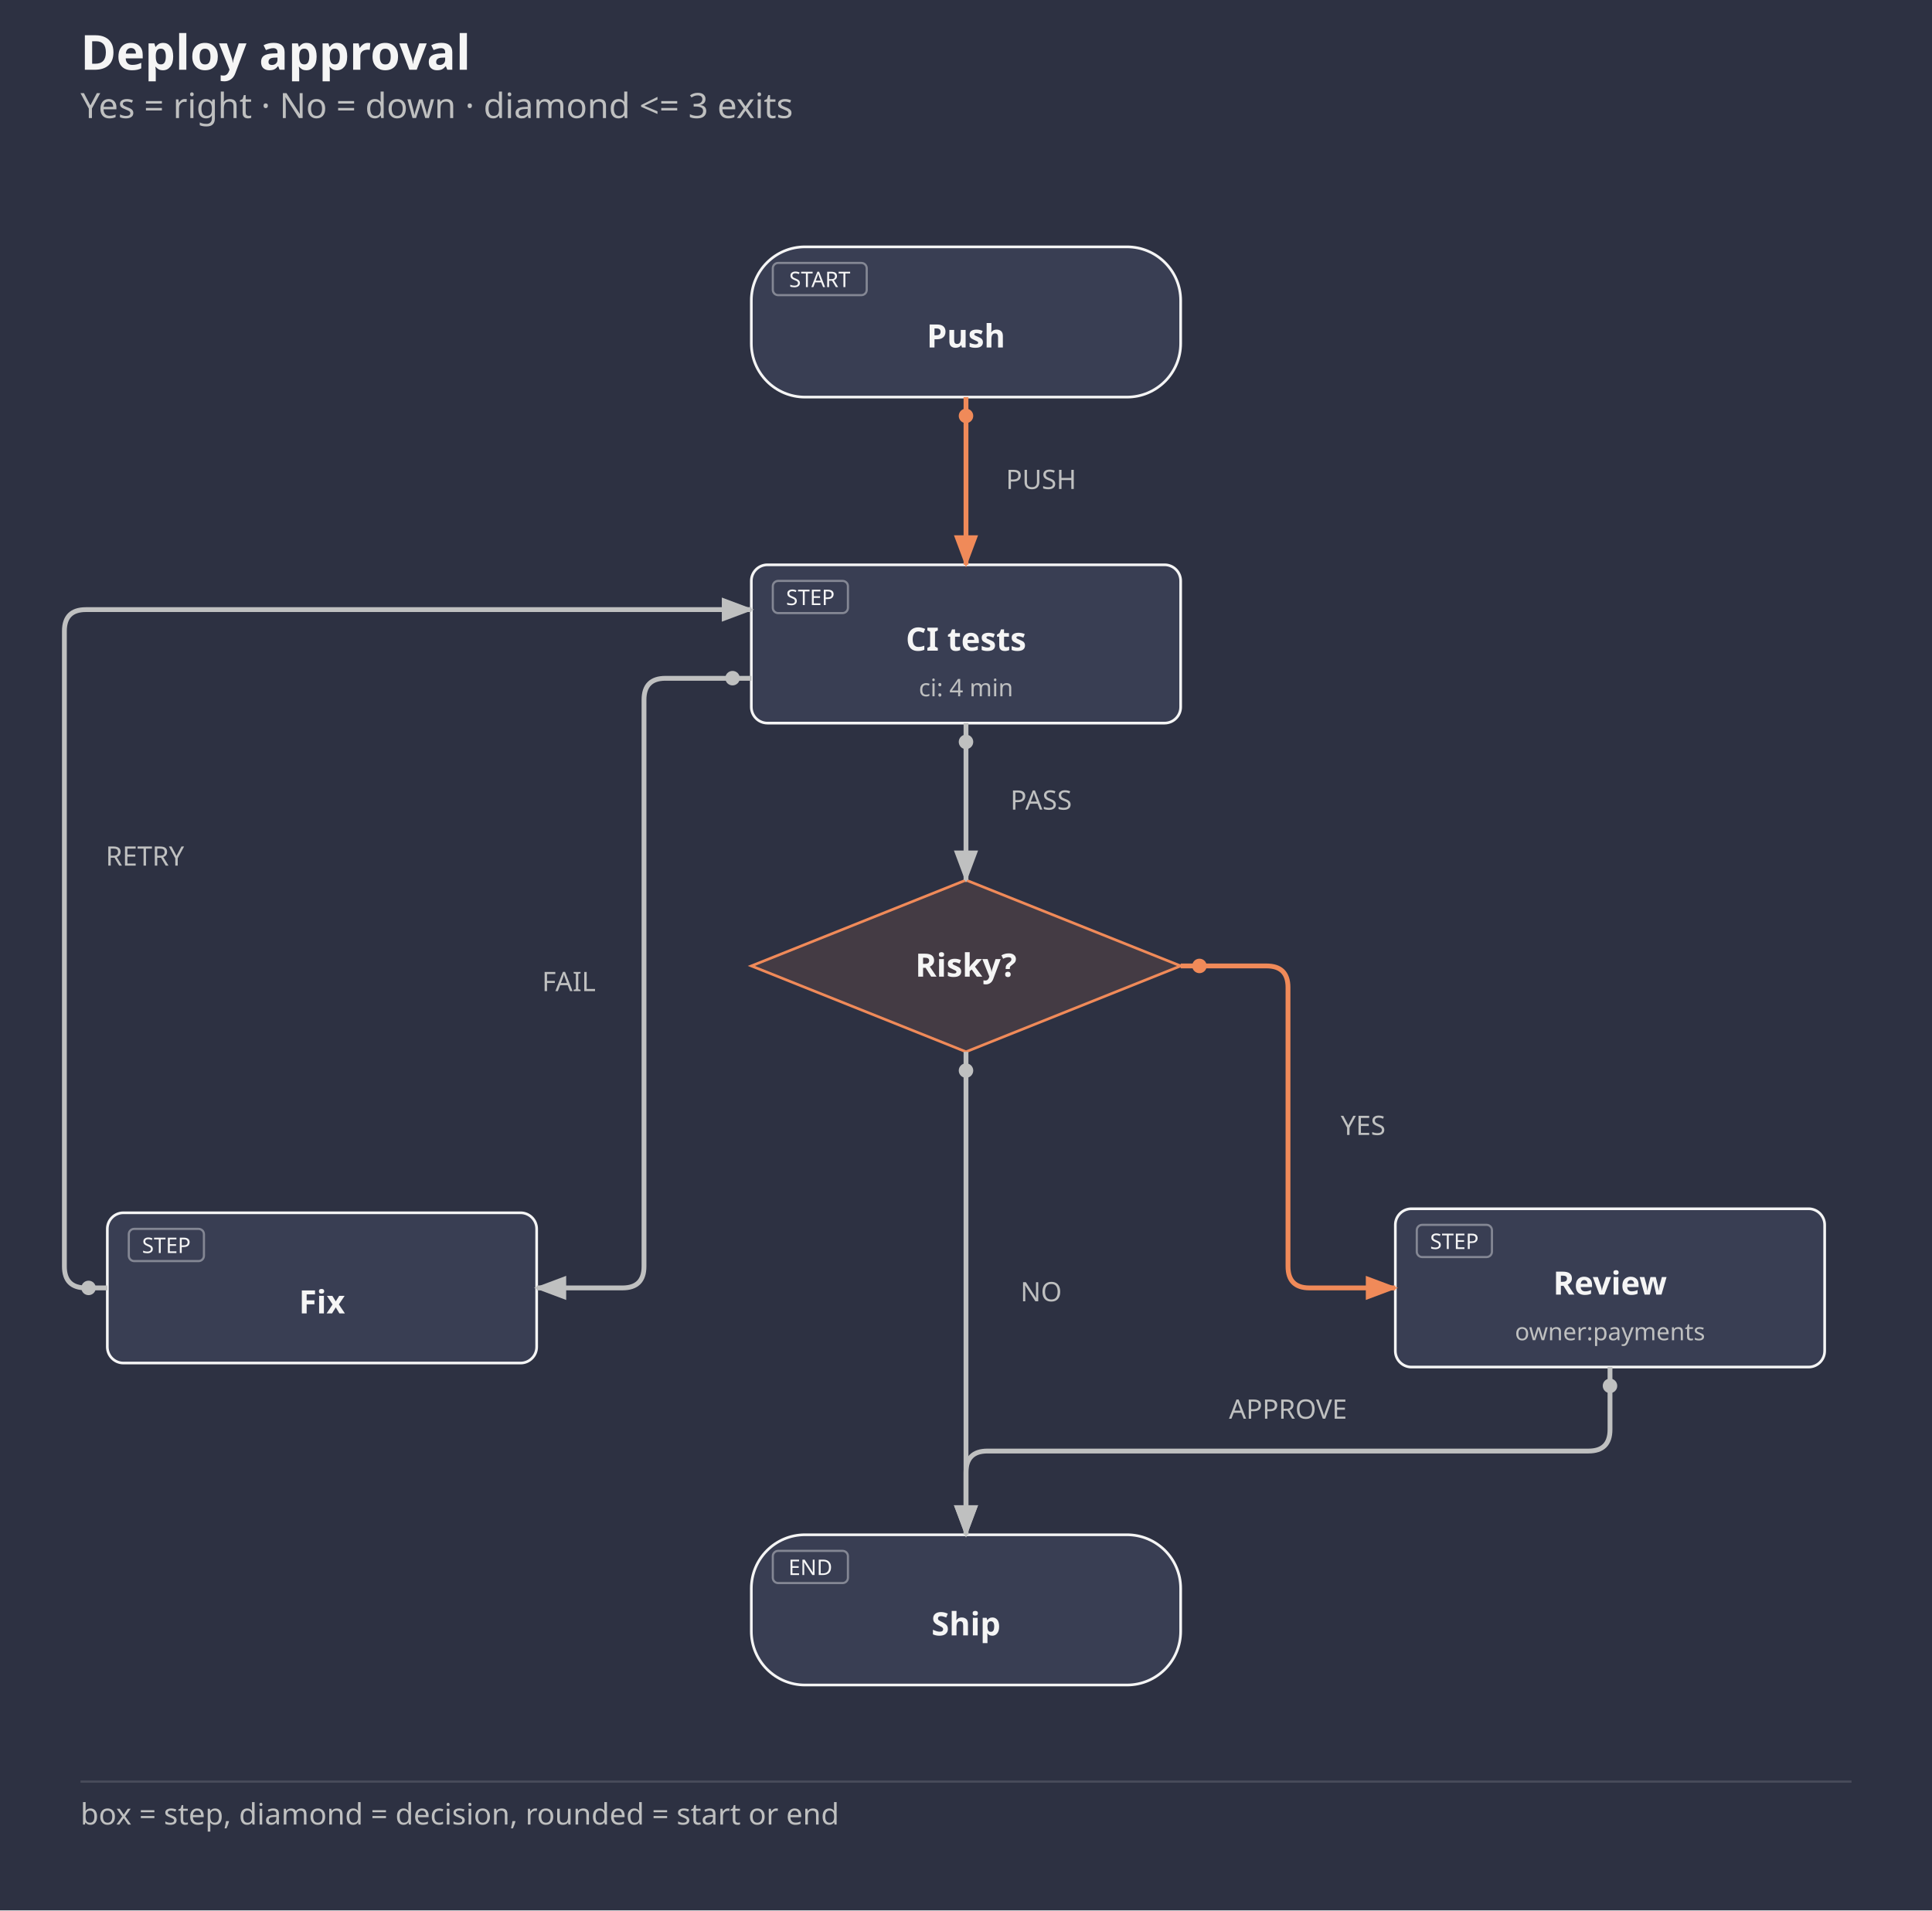
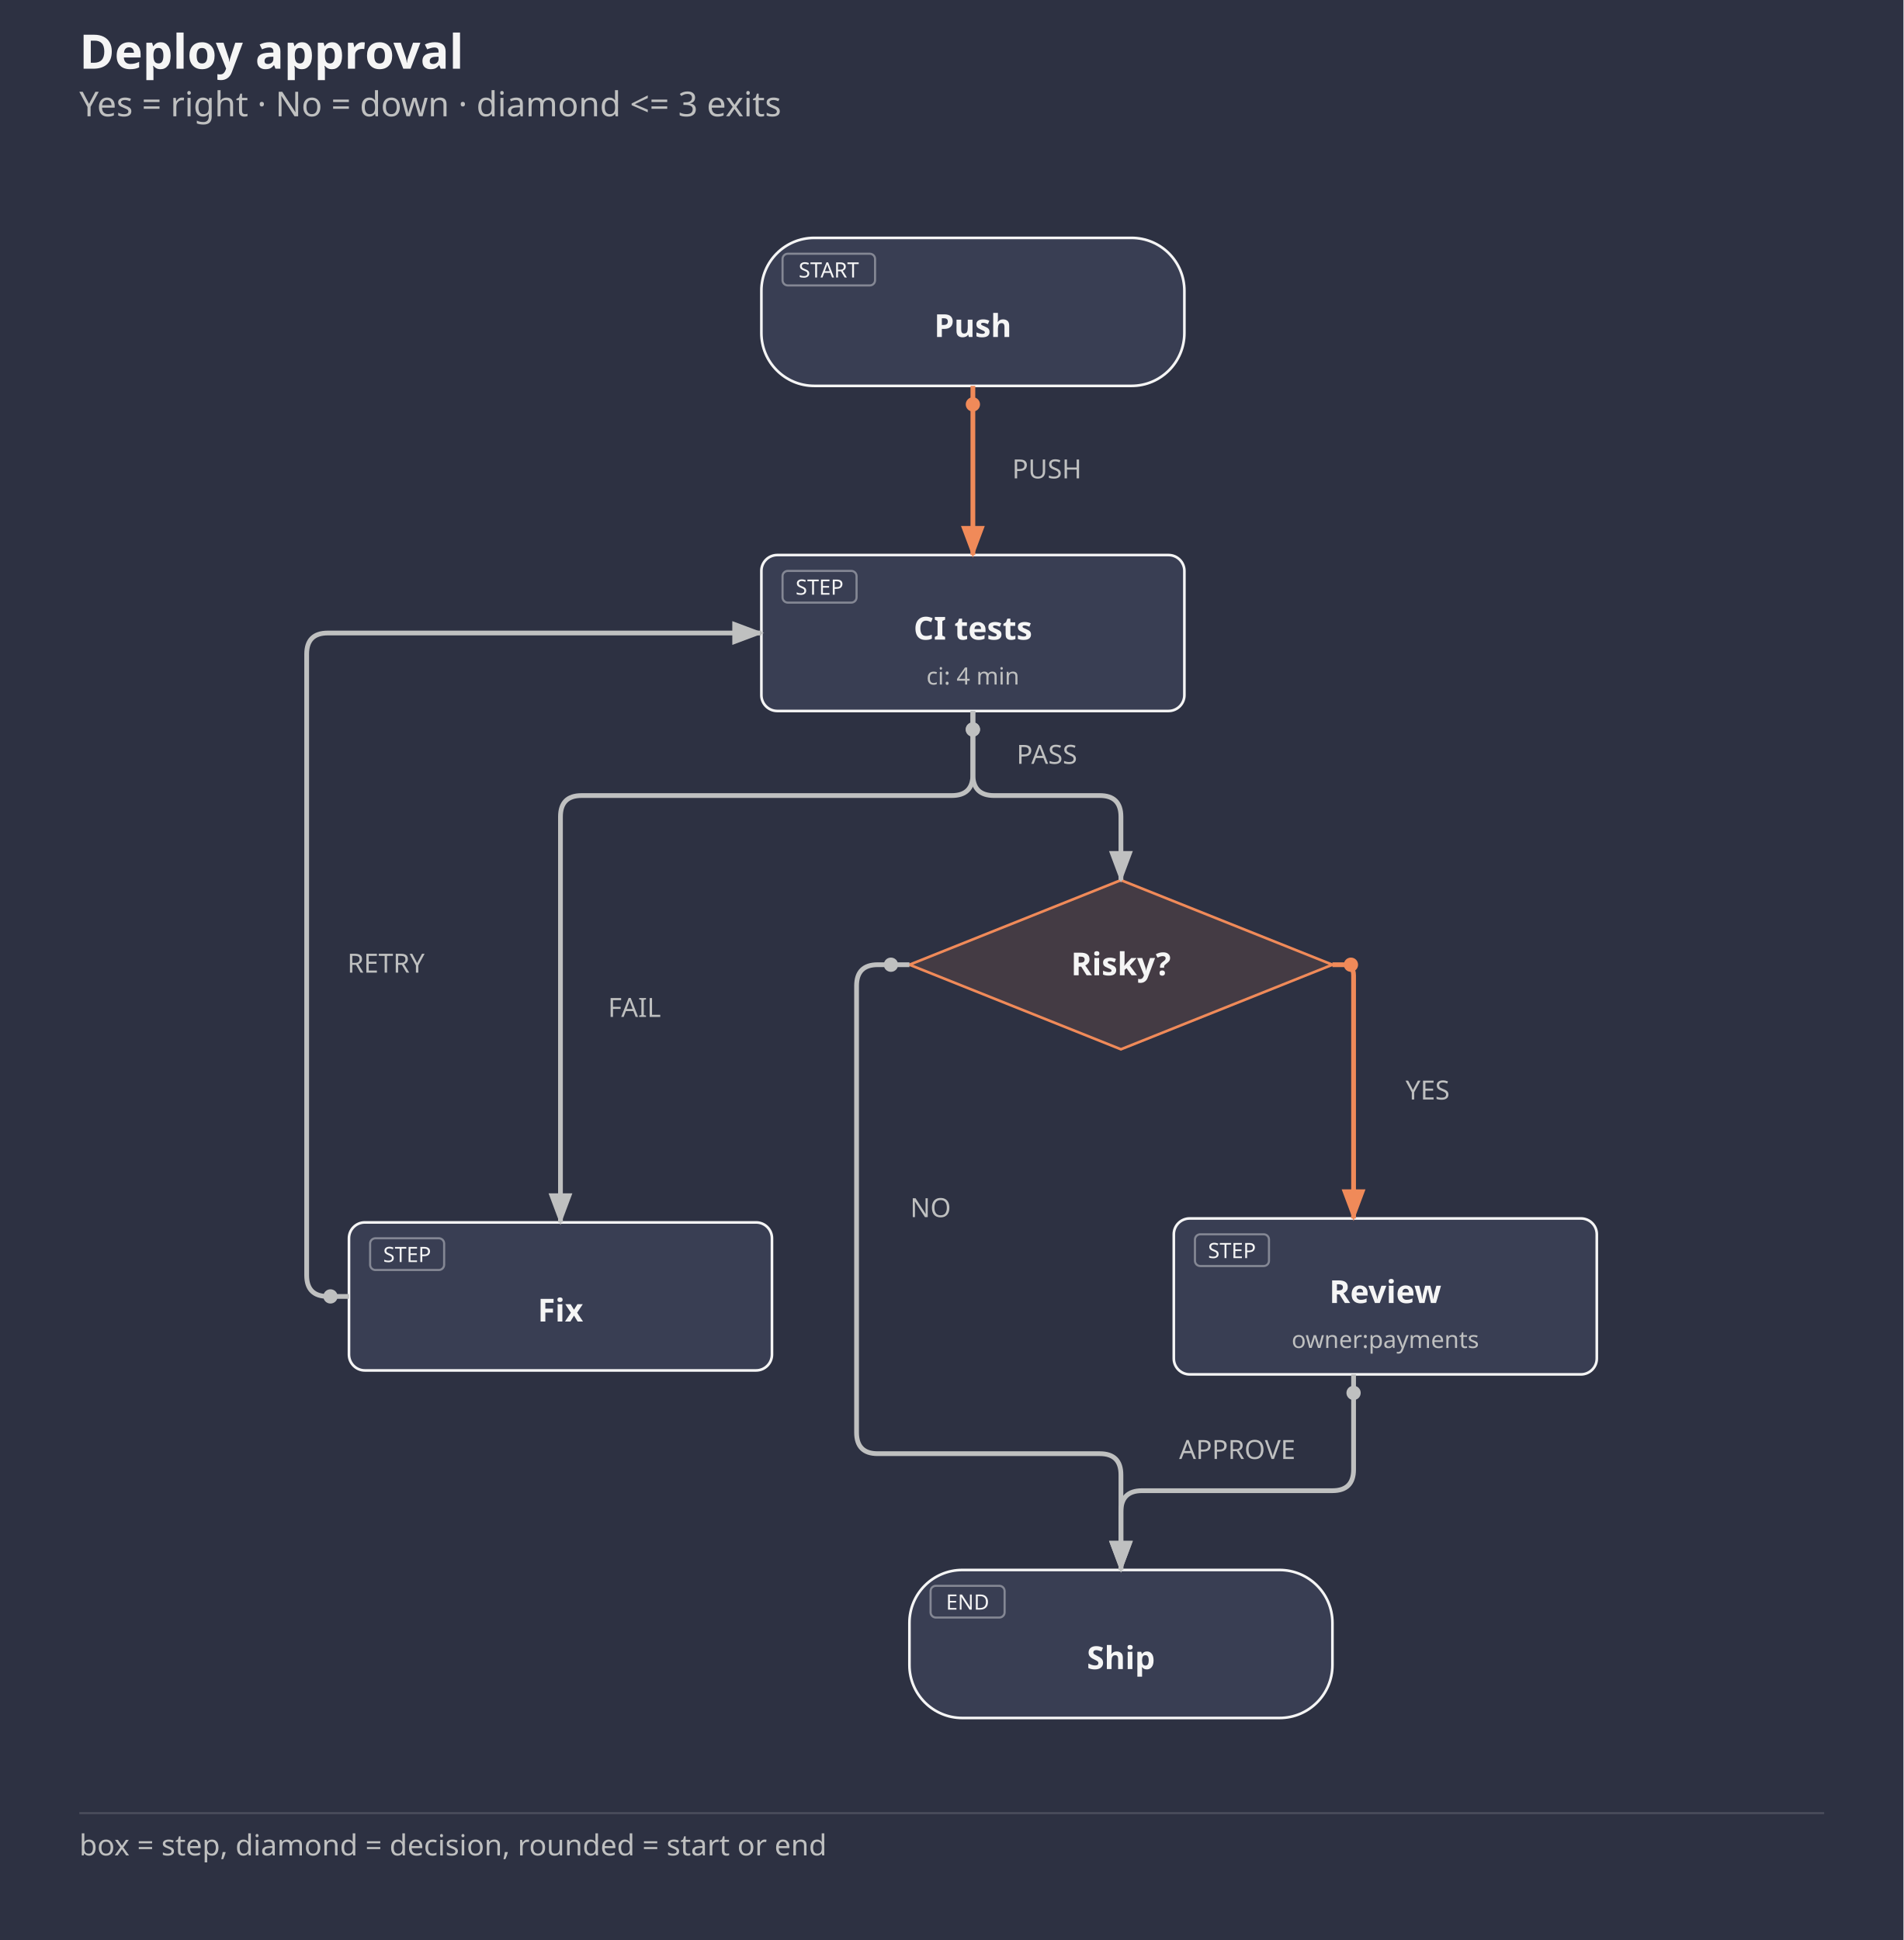
- <svg xmlns="http://www.w3.org/2000/svg" role="graphics-document" aria-roledescription="flow diagram" viewBox="0 0 720 712" width="720">
-   <rect width="720" height="712" fill="#2d3142" aria-hidden="true" />
+ <svg xmlns="http://www.w3.org/2000/svg" role="graphics-document" aria-roledescription="flow diagram" viewBox="0 0 720 734" width="720">
+   <rect width="720" height="734" fill="#2d3142" aria-hidden="true" />
  <defs>
    <marker id="a" markerWidth="12" markerHeight="9" refX="11" refY="4.5" orient="auto" markerUnits="userSpaceOnUse">
      <polygon points="0 0,12 4.5,0 9" fill="#bfc0c0" />
    </marker>
    <marker id="aa" markerWidth="12" markerHeight="9" refX="11" refY="4.5" orient="auto" markerUnits="userSpaceOnUse">
      <polygon points="0 0,12 4.5,0 9" fill="#f08a59" />
    </marker>
    <marker id="al" markerWidth="12" markerHeight="9" refX="11" refY="4.5" orient="auto" markerUnits="userSpaceOnUse">
      <polygon points="0 0,12 4.5,0 9" fill="#6a95d8" />
    </marker>
    <marker id="ar" markerWidth="12" markerHeight="9" refX="11" refY="4.5" orient="auto" markerUnits="userSpaceOnUse">
      <polygon points="0 0,12 4.5,0 9" fill="#8e98ac" />
    </marker>
  </defs>
  <text x="30" y="26" font-size="18" font-weight="600" font-family="system-ui, 'Segoe UI', sans-serif" fill="#f5f5f5">Deploy approval</text>
  <text x="30" y="44" font-size="13" font-family="system-ui, 'Segoe UI', sans-serif" fill="#bfc0c0">Yes = right · No = down · diamond &lt;= 3 exits</text>
-   <rect x="280" y="92" width="160" height="56" rx="20" fill="#2d3142" aria-hidden="true" />
-   <rect x="280" y="92" width="160" height="56" rx="20" fill="#393e53" stroke="#f5f5f5" data-node="start" data-label="Push" role="graphics-symbol" aria-roledescription="start or end" aria-label="Push" />
-   <rect x="288" y="98" width="35" height="12" rx="2" fill="none" stroke="#f5f5f5" stroke-opacity=".4" stroke-width=".8" aria-hidden="true" />
-   <text x="305.5" y="107" font-size="8" font-family="system-ui, 'Segoe UI', sans-serif" fill="#f5f5f5" text-anchor="middle" aria-hidden="true">START</text>
-   <text x="360" y="129.5" font-size="12" font-weight="600" font-family="system-ui, 'Segoe UI', sans-serif" fill="#f5f5f5" text-anchor="middle" aria-hidden="true">Push</text>
-   <rect x="280" y="210.5" width="160" height="59" rx="6" fill="#2d3142" aria-hidden="true" />
-   <rect x="280" y="210.5" width="160" height="59" rx="6" fill="#393e53" stroke="#f5f5f5" data-node="tests" data-label="CI tests" role="graphics-symbol" aria-roledescription="box" aria-label="CI tests, ci: 4 min" />
-   <rect x="288" y="216.5" width="28" height="12" rx="2" fill="none" stroke="#f5f5f5" stroke-opacity=".4" stroke-width=".8" aria-hidden="true" />
-   <text x="302" y="225.5" font-size="8" font-family="system-ui, 'Segoe UI', sans-serif" fill="#f5f5f5" text-anchor="middle" aria-hidden="true">STEP</text>
-   <text x="360" y="242.5" font-size="12" font-weight="600" font-family="system-ui, 'Segoe UI', sans-serif" fill="#f5f5f5" text-anchor="middle" aria-hidden="true">CI tests</text>
-   <text x="360" y="259.5" font-size="9" font-family="system-ui, 'Segoe UI', sans-serif" fill="#bfc0c0" text-anchor="middle" aria-hidden="true">ci: 4 min</text>
-   <polygon points="360,328 440,360 360,392 280,360" fill="#2d3142" aria-hidden="true" />
-   <polygon points="360,328 440,360 360,392 280,360" fill="rgba(240,138,89,0.12)" stroke="#f08a59" data-node="risk?" data-label="Risky?" data-cx="360" data-cy="360" role="graphics-symbol" aria-roledescription="decision" aria-label="Risky?" />
-   <text x="360" y="364" font-size="12" font-weight="600" font-family="system-ui, 'Segoe UI', sans-serif" fill="#f5f5f5" text-anchor="middle" aria-hidden="true">Risky?</text>
-   <rect x="40" y="452" width="160" height="56" rx="6" fill="#2d3142" aria-hidden="true" />
-   <rect x="40" y="452" width="160" height="56" rx="6" fill="#393e53" stroke="#f5f5f5" data-node="fix" data-label="Fix" role="graphics-symbol" aria-roledescription="box" aria-label="Fix" />
-   <rect x="48" y="458" width="28" height="12" rx="2" fill="none" stroke="#f5f5f5" stroke-opacity=".4" stroke-width=".8" aria-hidden="true" />
-   <text x="62" y="467" font-size="8" font-family="system-ui, 'Segoe UI', sans-serif" fill="#f5f5f5" text-anchor="middle" aria-hidden="true">STEP</text>
-   <text x="120" y="489.5" font-size="12" font-weight="600" font-family="system-ui, 'Segoe UI', sans-serif" fill="#f5f5f5" text-anchor="middle" aria-hidden="true">Fix</text>
-   <rect x="520" y="450.5" width="160" height="59" rx="6" fill="#2d3142" aria-hidden="true" />
-   <rect x="520" y="450.5" width="160" height="59" rx="6" fill="#393e53" stroke="#f5f5f5" data-node="review" data-label="Review" role="graphics-symbol" aria-roledescription="box" aria-label="Review, owner:payments" />
-   <rect x="528" y="456.5" width="28" height="12" rx="2" fill="none" stroke="#f5f5f5" stroke-opacity=".4" stroke-width=".8" aria-hidden="true" />
-   <text x="542" y="465.5" font-size="8" font-family="system-ui, 'Segoe UI', sans-serif" fill="#f5f5f5" text-anchor="middle" aria-hidden="true">STEP</text>
-   <text x="600" y="482.5" font-size="12" font-weight="600" font-family="system-ui, 'Segoe UI', sans-serif" fill="#f5f5f5" text-anchor="middle" aria-hidden="true">Review</text>
-   <text x="600" y="499.5" font-size="9" font-family="system-ui, 'Segoe UI', sans-serif" fill="#bfc0c0" text-anchor="middle" aria-hidden="true">owner:payments</text>
-   <rect x="280" y="572" width="160" height="56" rx="20" fill="#2d3142" aria-hidden="true" />
-   <rect x="280" y="572" width="160" height="56" rx="20" fill="#393e53" stroke="#f5f5f5" data-node="ship" data-label="Ship" role="graphics-symbol" aria-roledescription="start or end" aria-label="Ship" />
-   <rect x="288" y="578" width="28" height="12" rx="2" fill="none" stroke="#f5f5f5" stroke-opacity=".4" stroke-width=".8" aria-hidden="true" />
-   <text x="302" y="587" font-size="8" font-family="system-ui, 'Segoe UI', sans-serif" fill="#f5f5f5" text-anchor="middle" aria-hidden="true">END</text>
-   <text x="360" y="609.5" font-size="12" font-weight="600" font-family="system-ui, 'Segoe UI', sans-serif" fill="#f5f5f5" text-anchor="middle" aria-hidden="true">Ship</text>
-   <path d="M360,148 L360,210.5" fill="none" stroke="#f08a59" stroke-width="1.8" marker-end="url(#aa)" data-from="start" data-to="tests" data-label="push" data-id="start-&gt;tests:push" data-from-port="s" data-to-port="n" role="graphics-symbol" aria-roledescription="arrow" aria-label="Push to CI tests: push" />
-   <circle cx="360" cy="155" r="2.7" fill="#f08a59" aria-hidden="true" />
-   <rect x="368" y="170.25" width="40" height="16" rx="2" fill="#2d3142" aria-hidden="true" />
-   <text x="388" y="182.25" font-size="10" font-family="system-ui, 'Segoe UI', sans-serif" fill="#bfc0c0" text-anchor="middle" aria-hidden="true">PUSH</text>
-   <path d="M360,269.5 L360,328" fill="none" stroke="#bfc0c0" stroke-width="1.8" marker-end="url(#a)" data-from="tests" data-to="risk?" data-label="pass" data-id="tests-&gt;risk?:pass" data-from-port="s" data-to-port="n" role="graphics-symbol" aria-roledescription="arrow" aria-label="CI tests to Risky?: pass" />
-   <circle cx="360" cy="276.5" r="2.7" fill="#bfc0c0" aria-hidden="true" />
-   <rect x="368" y="289.75" width="40" height="16" rx="2" fill="#2d3142" aria-hidden="true" />
-   <text x="388" y="301.75" font-size="10" font-family="system-ui, 'Segoe UI', sans-serif" fill="#bfc0c0" text-anchor="middle" aria-hidden="true">PASS</text>
-   <path d="M280,252.8 L248,252.8 Q240,252.8 240,260.8 L240,472 Q240,480 232,480 L200,480" fill="none" stroke="#bfc0c0" stroke-width="1.8" marker-end="url(#a)" data-from="tests" data-to="fix" data-label="fail" data-id="tests-&gt;fix:fail" data-from-port="w" data-to-port="e" role="graphics-symbol" aria-roledescription="arrow" aria-label="CI tests to Fix: fail" />
-   <circle cx="273" cy="252.75" r="2.7" fill="#bfc0c0" aria-hidden="true" />
-   <rect x="192" y="357.38" width="40" height="16" rx="2" fill="#2d3142" aria-hidden="true" />
-   <text x="212" y="369.38" font-size="10" font-family="system-ui, 'Segoe UI', sans-serif" fill="#bfc0c0" text-anchor="middle" aria-hidden="true">FAIL</text>
-   <path d="M440,360 L472,360 Q480,360 480,368 L480,472 Q480,480 488,480 L520,480" fill="none" stroke="#f08a59" stroke-width="1.8" marker-end="url(#aa)" data-from="risk?" data-to="review" data-label="yes" data-id="risk?-&gt;review:yes" data-from-port="e" data-to-port="w" role="graphics-symbol" aria-roledescription="arrow" aria-label="Risky? to Review: yes" />
-   <circle cx="447" cy="360" r="2.7" fill="#f08a59" aria-hidden="true" />
-   <rect x="488" y="411" width="40" height="16" rx="2" fill="#2d3142" aria-hidden="true" />
-   <text x="508" y="423" font-size="10" font-family="system-ui, 'Segoe UI', sans-serif" fill="#bfc0c0" text-anchor="middle" aria-hidden="true">YES</text>
-   <path d="M360,392 L360,572" fill="none" stroke="#bfc0c0" stroke-width="1.8" marker-end="url(#a)" data-from="risk?" data-to="ship" data-label="no" data-id="risk?-&gt;ship:no" data-from-port="s" data-to-port="n" role="graphics-symbol" aria-roledescription="arrow" aria-label="Risky? to Ship: no" />
-   <circle cx="360" cy="399" r="2.7" fill="#bfc0c0" aria-hidden="true" />
-   <rect x="368" y="473" width="40" height="16" rx="2" fill="#2d3142" aria-hidden="true" />
-   <text x="388" y="485" font-size="10" font-family="system-ui, 'Segoe UI', sans-serif" fill="#bfc0c0" text-anchor="middle" aria-hidden="true">NO</text>
-   <path d="M40,480 L32,480 Q24,480 24,472 L24,235.2 Q24,227.2 32,227.2 L280,227.2" fill="none" stroke="#bfc0c0" stroke-width="1.8" marker-end="url(#a)" data-from="fix" data-to="tests" data-label="retry" data-id="fix-&gt;tests:retry" data-from-port="w" data-to-port="w" role="graphics-symbol" aria-roledescription="arrow" aria-label="Fix to CI tests: retry" />
-   <circle cx="33" cy="480" r="2.7" fill="#bfc0c0" aria-hidden="true" />
-   <rect x="32" y="310.62" width="44" height="16" rx="2" fill="#2d3142" aria-hidden="true" />
-   <text x="54" y="322.62" font-size="10" font-family="system-ui, 'Segoe UI', sans-serif" fill="#bfc0c0" text-anchor="middle" aria-hidden="true">RETRY</text>
-   <path d="M600,509.5 L600,532.8 Q600,540.8 592,540.8 L368,540.8 Q360,540.8 360,548.8 L360,572" fill="none" stroke="#bfc0c0" stroke-width="1.8" marker-end="url(#a)" data-from="review" data-to="ship" data-label="approve" data-id="review-&gt;ship:approve" data-from-port="s" data-to-port="n" role="graphics-symbol" aria-roledescription="arrow" aria-label="Review to Ship: approve" />
-   <circle cx="600" cy="516.5" r="2.7" fill="#bfc0c0" aria-hidden="true" />
-   <rect x="452" y="516.75" width="56" height="16" rx="2" fill="#2d3142" aria-hidden="true" />
-   <text x="480" y="528.75" font-size="10" font-family="system-ui, 'Segoe UI', sans-serif" fill="#bfc0c0" text-anchor="middle" aria-hidden="true">APPROVE</text>
-   <line x1="30" y1="664" x2="690" y2="664" stroke="rgba(245,245,245,0.14)" stroke-width=".8" aria-hidden="true" />
-   <text x="30" y="680" font-size="11" font-family="system-ui, 'Segoe UI', sans-serif" fill="#bfc0c0">box = step, diamond = decision, rounded = start or end</text>
+   <rect x="288" y="90" width="160" height="56" rx="20" fill="#2d3142" aria-hidden="true" />
+   <rect x="288" y="90" width="160" height="56" rx="20" fill="#393e53" stroke="#f5f5f5" data-node="start" data-label="Push" role="graphics-symbol" aria-roledescription="start or end" aria-label="Push" />
+   <rect x="296" y="96" width="35" height="12" rx="2" fill="none" stroke="#f5f5f5" stroke-opacity=".4" stroke-width=".8" aria-hidden="true" />
+   <text x="313.5" y="105" font-size="8" font-family="system-ui, 'Segoe UI', sans-serif" fill="#f5f5f5" text-anchor="middle" aria-hidden="true">START</text>
+   <text x="368" y="127.5" font-size="12" font-weight="600" font-family="system-ui, 'Segoe UI', sans-serif" fill="#f5f5f5" text-anchor="middle" aria-hidden="true">Push</text>
+   <rect x="288" y="210" width="160" height="59" rx="6" fill="#2d3142" aria-hidden="true" />
+   <rect x="288" y="210" width="160" height="59" rx="6" fill="#393e53" stroke="#f5f5f5" data-node="tests" data-label="CI tests" role="graphics-symbol" aria-roledescription="box" aria-label="CI tests, ci: 4 min" />
+   <rect x="296" y="216" width="28" height="12" rx="2" fill="none" stroke="#f5f5f5" stroke-opacity=".4" stroke-width=".8" aria-hidden="true" />
+   <text x="310" y="225" font-size="8" font-family="system-ui, 'Segoe UI', sans-serif" fill="#f5f5f5" text-anchor="middle" aria-hidden="true">STEP</text>
+   <text x="368" y="242" font-size="12" font-weight="600" font-family="system-ui, 'Segoe UI', sans-serif" fill="#f5f5f5" text-anchor="middle" aria-hidden="true">CI tests</text>
+   <text x="368" y="259" font-size="9" font-family="system-ui, 'Segoe UI', sans-serif" fill="#bfc0c0" text-anchor="middle" aria-hidden="true">ci: 4 min</text>
+   <polygon points="424,333 504,365 424,397 344,365" fill="#2d3142" aria-hidden="true" />
+   <polygon points="424,333 504,365 424,397 344,365" fill="rgba(240,138,89,0.12)" stroke="#f08a59" data-node="risk?" data-label="Risky?" data-cx="424" data-cy="365" role="graphics-symbol" aria-roledescription="decision" aria-label="Risky?" />
+   <text x="424" y="369" font-size="12" font-weight="600" font-family="system-ui, 'Segoe UI', sans-serif" fill="#f5f5f5" text-anchor="middle" aria-hidden="true">Risky?</text>
+   <rect x="132" y="462.5" width="160" height="56" rx="6" fill="#2d3142" aria-hidden="true" />
+   <rect x="132" y="462.5" width="160" height="56" rx="6" fill="#393e53" stroke="#f5f5f5" data-node="fix" data-label="Fix" role="graphics-symbol" aria-roledescription="box" aria-label="Fix" />
+   <rect x="140" y="468.5" width="28" height="12" rx="2" fill="none" stroke="#f5f5f5" stroke-opacity=".4" stroke-width=".8" aria-hidden="true" />
+   <text x="154" y="477.5" font-size="8" font-family="system-ui, 'Segoe UI', sans-serif" fill="#f5f5f5" text-anchor="middle" aria-hidden="true">STEP</text>
+   <text x="212" y="500" font-size="12" font-weight="600" font-family="system-ui, 'Segoe UI', sans-serif" fill="#f5f5f5" text-anchor="middle" aria-hidden="true">Fix</text>
+   <rect x="444" y="461" width="160" height="59" rx="6" fill="#2d3142" aria-hidden="true" />
+   <rect x="444" y="461" width="160" height="59" rx="6" fill="#393e53" stroke="#f5f5f5" data-node="review" data-label="Review" role="graphics-symbol" aria-roledescription="box" aria-label="Review, owner:payments" />
+   <rect x="452" y="467" width="28" height="12" rx="2" fill="none" stroke="#f5f5f5" stroke-opacity=".4" stroke-width=".8" aria-hidden="true" />
+   <text x="466" y="476" font-size="8" font-family="system-ui, 'Segoe UI', sans-serif" fill="#f5f5f5" text-anchor="middle" aria-hidden="true">STEP</text>
+   <text x="524" y="493" font-size="12" font-weight="600" font-family="system-ui, 'Segoe UI', sans-serif" fill="#f5f5f5" text-anchor="middle" aria-hidden="true">Review</text>
+   <text x="524" y="510" font-size="9" font-family="system-ui, 'Segoe UI', sans-serif" fill="#bfc0c0" text-anchor="middle" aria-hidden="true">owner:payments</text>
+   <rect x="344" y="594" width="160" height="56" rx="20" fill="#2d3142" aria-hidden="true" />
+   <rect x="344" y="594" width="160" height="56" rx="20" fill="#393e53" stroke="#f5f5f5" data-node="ship" data-label="Ship" role="graphics-symbol" aria-roledescription="start or end" aria-label="Ship" />
+   <rect x="352" y="600" width="28" height="12" rx="2" fill="none" stroke="#f5f5f5" stroke-opacity=".4" stroke-width=".8" aria-hidden="true" />
+   <text x="366" y="609" font-size="8" font-family="system-ui, 'Segoe UI', sans-serif" fill="#f5f5f5" text-anchor="middle" aria-hidden="true">END</text>
+   <text x="424" y="631.5" font-size="12" font-weight="600" font-family="system-ui, 'Segoe UI', sans-serif" fill="#f5f5f5" text-anchor="middle" aria-hidden="true">Ship</text>
+   <path d="M368,146 L368,210" fill="none" stroke="#f08a59" stroke-width="1.8" marker-end="url(#aa)" data-from="start" data-to="tests" data-label="push" data-id="start-&gt;tests:push" data-from-port="s" data-to-port="n" role="graphics-symbol" aria-roledescription="arrow" aria-label="Push to CI tests: push" />
+   <circle cx="368" cy="153" r="2.7" fill="#f08a59" aria-hidden="true" />
+   <path d="M368,269 L368,293 Q368,301 376,301 L416,301 Q424,301 424,309 L424,333" fill="none" stroke="#bfc0c0" stroke-width="1.8" marker-end="url(#a)" data-from="tests" data-to="risk?" data-label="pass" data-id="tests-&gt;risk?:pass" data-from-port="s" data-to-port="n" role="graphics-symbol" aria-roledescription="arrow" aria-label="CI tests to Risky?: pass" />
+   <circle cx="368" cy="276" r="2.7" fill="#bfc0c0" aria-hidden="true" />
+   <path d="M368,269 L368,293 Q368,301 360,301 L220,301 Q212,301 212,309 L212,462.5" fill="none" stroke="#bfc0c0" stroke-width="1.8" marker-end="url(#a)" data-from="tests" data-to="fix" data-label="fail" data-id="tests-&gt;fix:fail" data-from-port="s" data-to-port="n" role="graphics-symbol" aria-roledescription="arrow" aria-label="CI tests to Fix: fail" />
+   <circle cx="368" cy="276" r="2.7" fill="#bfc0c0" aria-hidden="true" />
+   <path d="M504,365 L508,365 Q512,365 512,369 L512,461" fill="none" stroke="#f08a59" stroke-width="1.8" marker-end="url(#aa)" data-from="risk?" data-to="review" data-label="yes" data-id="risk?-&gt;review:yes" data-from-port="e" data-to-port="n" role="graphics-symbol" aria-roledescription="arrow" aria-label="Risky? to Review: yes" />
+   <circle cx="511" cy="365" r="2.7" fill="#f08a59" aria-hidden="true" />
+   <path d="M344,365 L332,365 Q324,365 324,373 L324,542 Q324,550 332,550 L416,550 Q424,550 424,558 L424,594" fill="none" stroke="#bfc0c0" stroke-width="1.8" marker-end="url(#a)" data-from="risk?" data-to="ship" data-label="no" data-id="risk?-&gt;ship:no" data-from-port="w" data-to-port="n" role="graphics-symbol" aria-roledescription="arrow" aria-label="Risky? to Ship: no" />
+   <circle cx="337" cy="365" r="2.7" fill="#bfc0c0" aria-hidden="true" />
+   <path d="M132,490.5 L124,490.5 Q116,490.5 116,482.5 L116,247.5 Q116,239.5 124,239.5 L288,239.5" fill="none" stroke="#bfc0c0" stroke-width="1.8" marker-end="url(#a)" data-from="fix" data-to="tests" data-label="retry" data-id="fix-&gt;tests:retry" data-from-port="w" data-to-port="w" role="graphics-symbol" aria-roledescription="arrow" aria-label="Fix to CI tests: retry" />
+   <circle cx="125" cy="490.5" r="2.7" fill="#bfc0c0" aria-hidden="true" />
+   <path d="M512,520 L512,556 Q512,564 504,564 L432,564 Q424,564 424,572 L424,594" fill="none" stroke="#bfc0c0" stroke-width="1.8" marker-end="url(#a)" data-from="review" data-to="ship" data-label="approve" data-id="review-&gt;ship:approve" data-from-port="s" data-to-port="n" role="graphics-symbol" aria-roledescription="arrow" aria-label="Review to Ship: approve" />
+   <circle cx="512" cy="527" r="2.7" fill="#bfc0c0" aria-hidden="true" />
+   <rect x="376" y="169" width="40" height="16" rx="2" fill="#2d3142" aria-hidden="true" />
+   <text x="396" y="181" font-size="10" font-family="system-ui, 'Segoe UI', sans-serif" fill="#bfc0c0" text-anchor="middle" aria-hidden="true">PUSH</text>
+   <rect x="376" y="277" width="40" height="16" rx="2" fill="#2d3142" aria-hidden="true" />
+   <text x="396" y="289" font-size="10" font-family="system-ui, 'Segoe UI', sans-serif" fill="#bfc0c0" text-anchor="middle" aria-hidden="true">PASS</text>
+   <rect x="220" y="372.75" width="40" height="16" rx="2" fill="#2d3142" aria-hidden="true" />
+   <text x="240" y="384.75" font-size="10" font-family="system-ui, 'Segoe UI', sans-serif" fill="#bfc0c0" text-anchor="middle" aria-hidden="true">FAIL</text>
+   <rect x="520" y="404" width="40" height="16" rx="2" fill="#2d3142" aria-hidden="true" />
+   <text x="540" y="416" font-size="10" font-family="system-ui, 'Segoe UI', sans-serif" fill="#bfc0c0" text-anchor="middle" aria-hidden="true">YES</text>
+   <rect x="332" y="448.5" width="40" height="16" rx="2" fill="#2d3142" aria-hidden="true" />
+   <text x="352" y="460.5" font-size="10" font-family="system-ui, 'Segoe UI', sans-serif" fill="#bfc0c0" text-anchor="middle" aria-hidden="true">NO</text>
+   <rect x="124" y="356" width="44" height="16" rx="2" fill="#2d3142" aria-hidden="true" />
+   <text x="146" y="368" font-size="10" font-family="system-ui, 'Segoe UI', sans-serif" fill="#bfc0c0" text-anchor="middle" aria-hidden="true">RETRY</text>
+   <rect x="440" y="540" width="56" height="16" rx="2" fill="#2d3142" aria-hidden="true" />
+   <text x="468" y="552" font-size="10" font-family="system-ui, 'Segoe UI', sans-serif" fill="#bfc0c0" text-anchor="middle" aria-hidden="true">APPROVE</text>
+   <line x1="30" y1="686" x2="690" y2="686" stroke="rgba(245,245,245,0.14)" stroke-width=".8" aria-hidden="true" />
+   <text x="30" y="702" font-size="11" font-family="system-ui, 'Segoe UI', sans-serif" fill="#bfc0c0">box = step, diamond = decision, rounded = start or end</text>
</svg>
